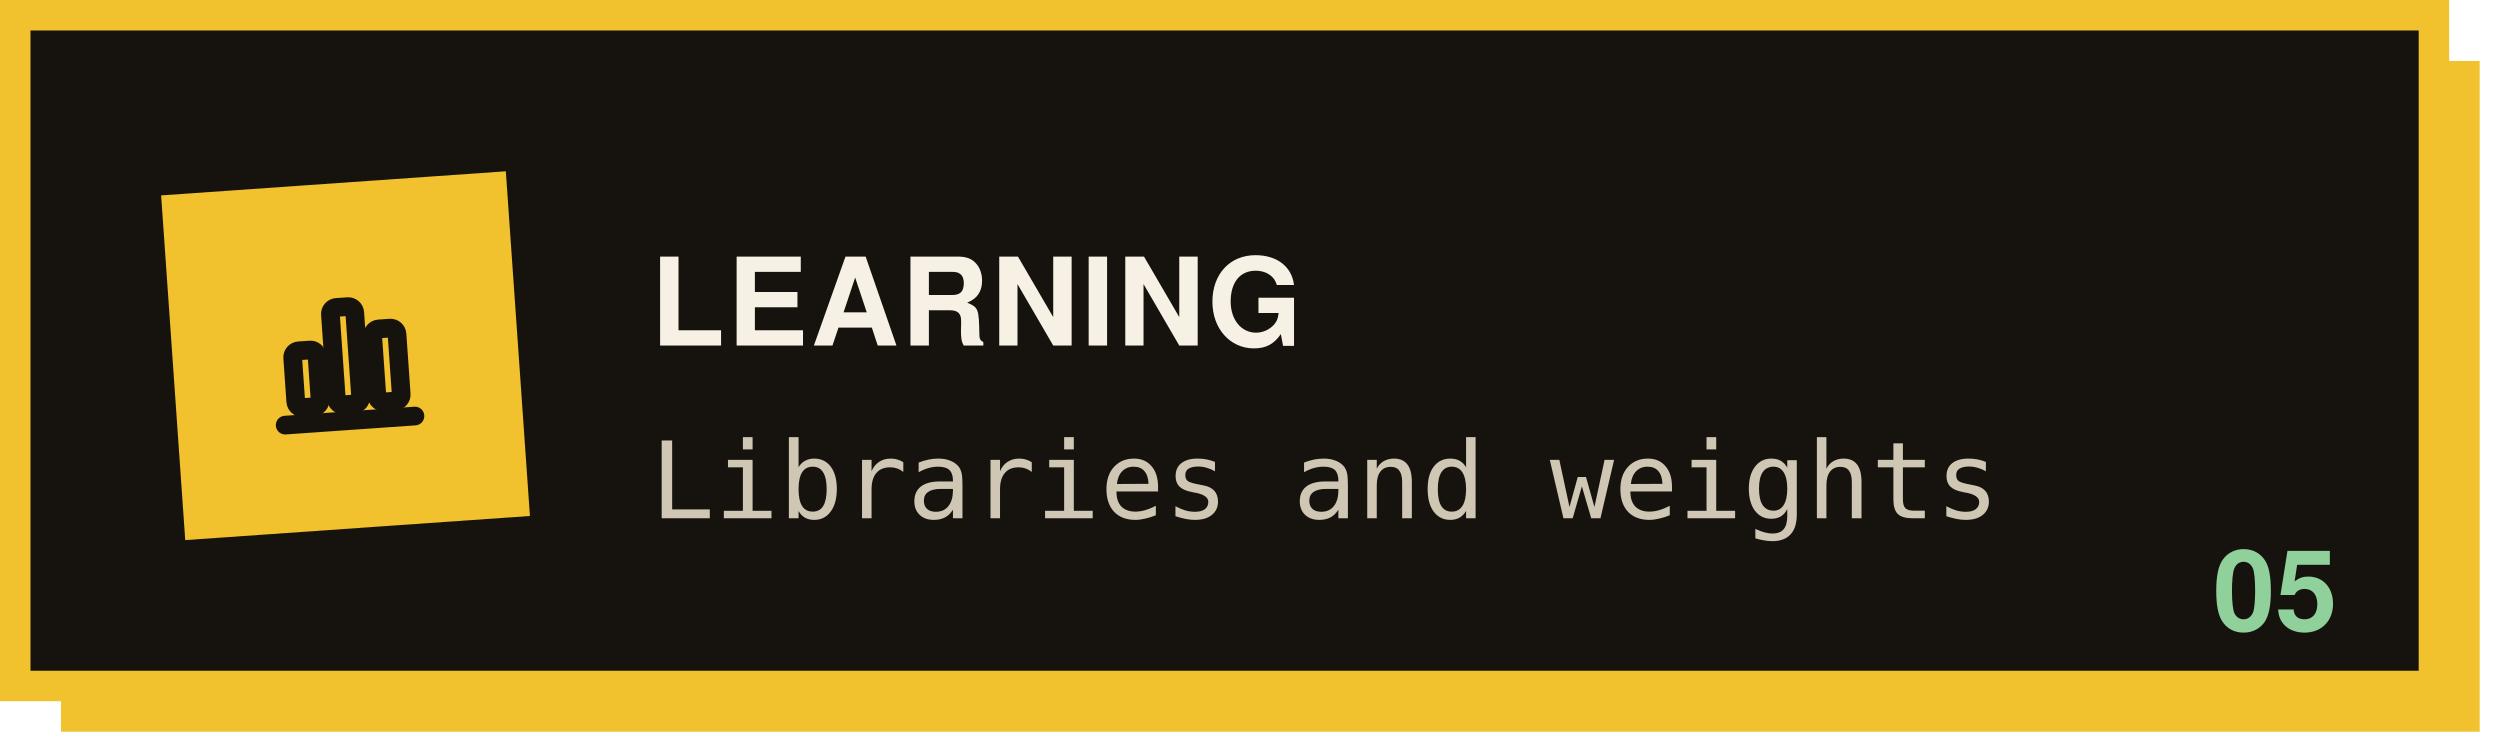
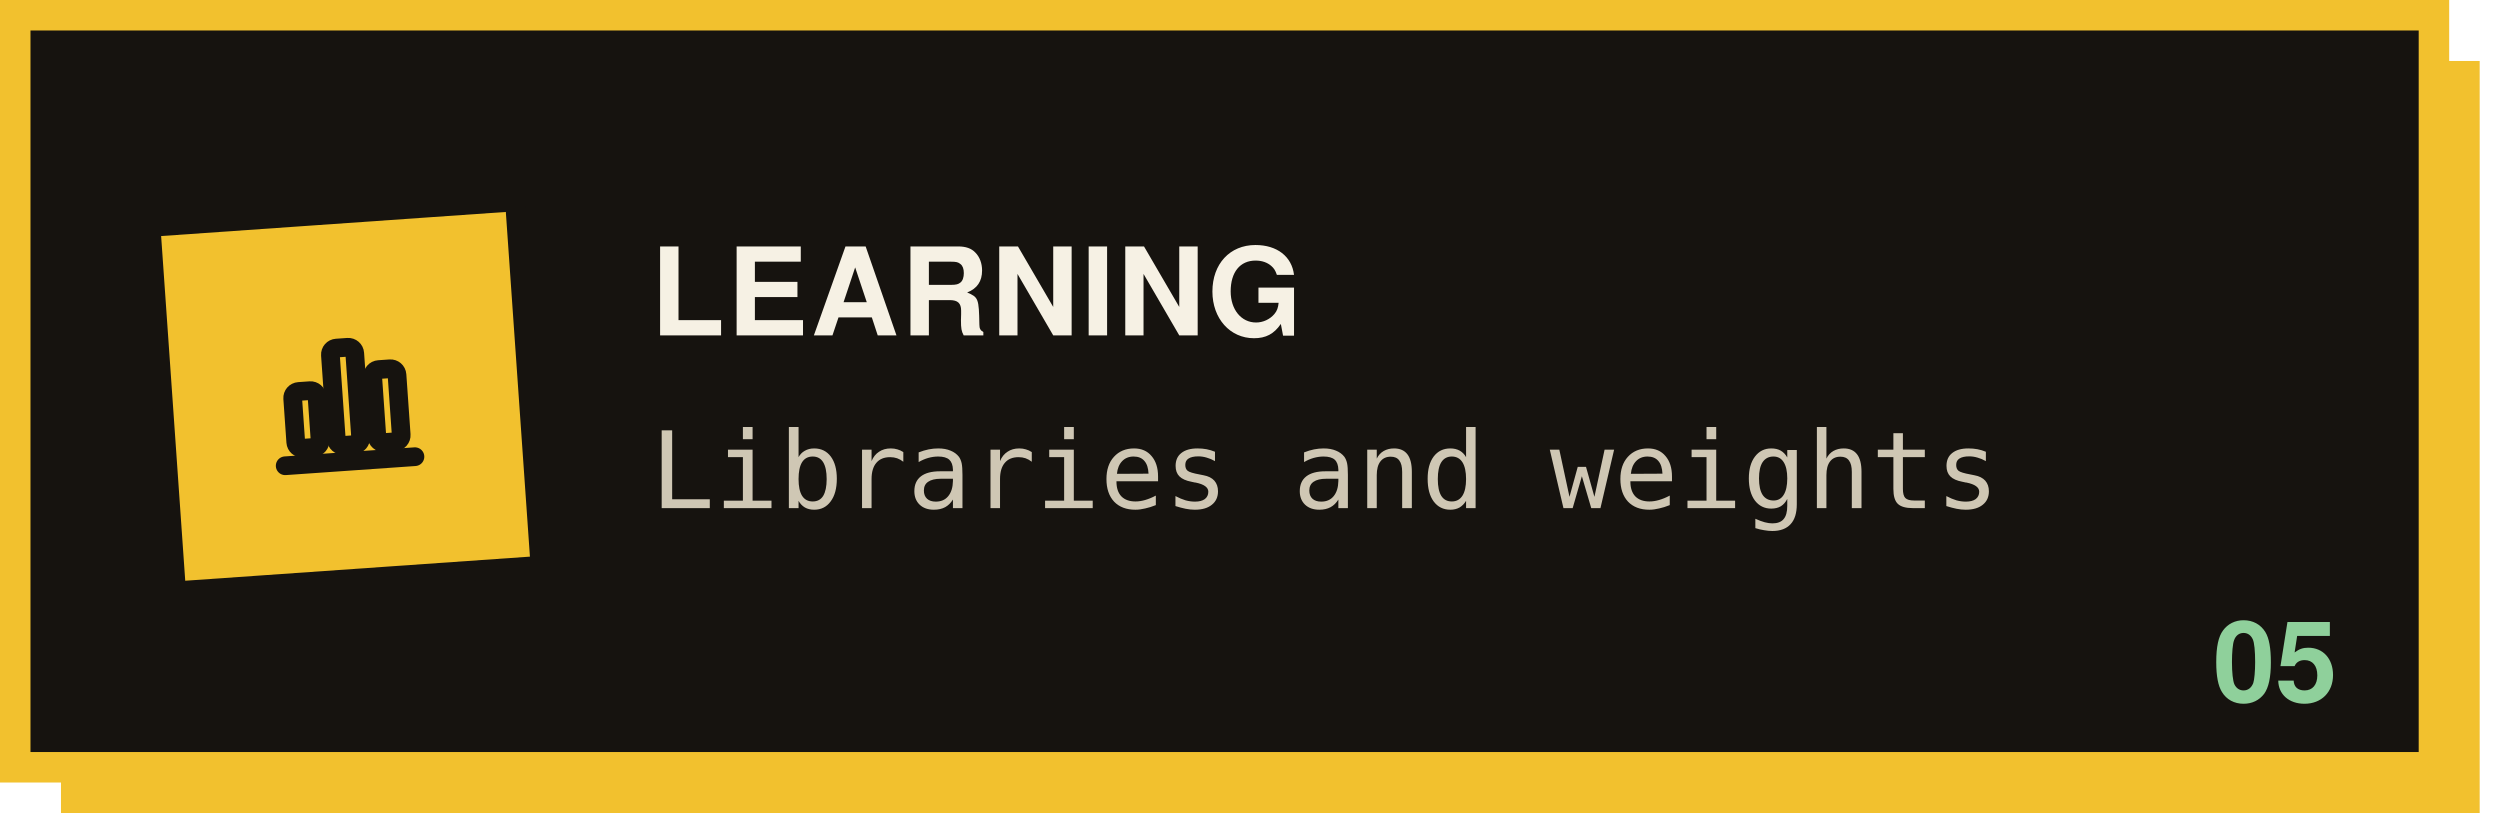
- <svg xmlns="http://www.w3.org/2000/svg" viewBox="0 0 246 74" width="246" height="74" role="img" aria-label="Learning: Libraries and weights">
-   <rect x="6" y="6" width="238" height="66" fill="#f2c12e" />
-   <rect x="1.5" y="1.5" width="238" height="66" fill="#16130f" stroke="#f2c12e" stroke-width="3" />
-   <g transform="rotate(-4 34 35)">
-     <rect x="16" y="17" width="36" height="36" fill="#f2c12e" stroke="#16130f" stroke-width="2" />
-     <g transform="translate(24.4 25.4) scale(0.8)" fill="none" stroke="#16130f" stroke-width="2.3" stroke-linecap="round" stroke-linejoin="round">
+ <svg xmlns="http://www.w3.org/2000/svg" viewBox="0 0 246 82" width="246" height="82" role="img" aria-label="Learning: Libraries and weights">
+   <rect x="6" y="6" width="238" height="74" fill="#f2c12e" />
+   <rect x="1.5" y="1.5" width="238" height="74" fill="#16130f" stroke="#f2c12e" stroke-width="3" />
+   <g transform="rotate(-4 34 39)">
+     <rect x="16" y="21" width="36" height="36" fill="#f2c12e" stroke="#16130f" stroke-width="2" />
+     <g transform="translate(24.4 29.4) scale(0.8)" fill="none" stroke="#16130f" stroke-width="2.3" stroke-linecap="round" stroke-linejoin="round">
      <path d="M4 20h16" />
      <rect x="5.5" y="11" width="3" height="7" rx=".8" />
      <rect x="10.5" y="6" width="3" height="12" rx=".8" />
      <rect x="15.5" y="9" width="3" height="9" rx=".8" />
    </g>
  </g>
-   <text x="64" y="34" fill="#f6f1e4" font-family="'Arial Black','Helvetica Neue',Helvetica,Arial,sans-serif" font-size="12" font-weight="900" letter-spacing=".2">LEARNING</text>
-   <text x="64" y="51" fill="#cfc7b4" font-family="'IBM Plex Mono',ui-monospace,SFMono-Regular,Menlo,Consolas,monospace" font-size="10.5">Libraries and weights</text>
-   <text x="230" y="62" fill="#8fd09b" font-family="'Arial Black','Helvetica Neue',Helvetica,Arial,sans-serif" font-size="11" font-weight="900" text-anchor="end">05</text>
+   <text x="64" y="33" fill="#f6f1e4" font-family="'Arial Black','Helvetica Neue',Helvetica,Arial,sans-serif" font-size="12" font-weight="900" letter-spacing=".2">LEARNING</text>
+   <text x="64" y="50" fill="#cfc7b4" font-family="'IBM Plex Mono',ui-monospace,SFMono-Regular,Menlo,Consolas,monospace" font-size="10.5">Libraries and weights</text>
+   <text x="230" y="69" fill="#8fd09b" font-family="'Arial Black','Helvetica Neue',Helvetica,Arial,sans-serif" font-size="11" font-weight="900" text-anchor="end">05</text>
</svg>
